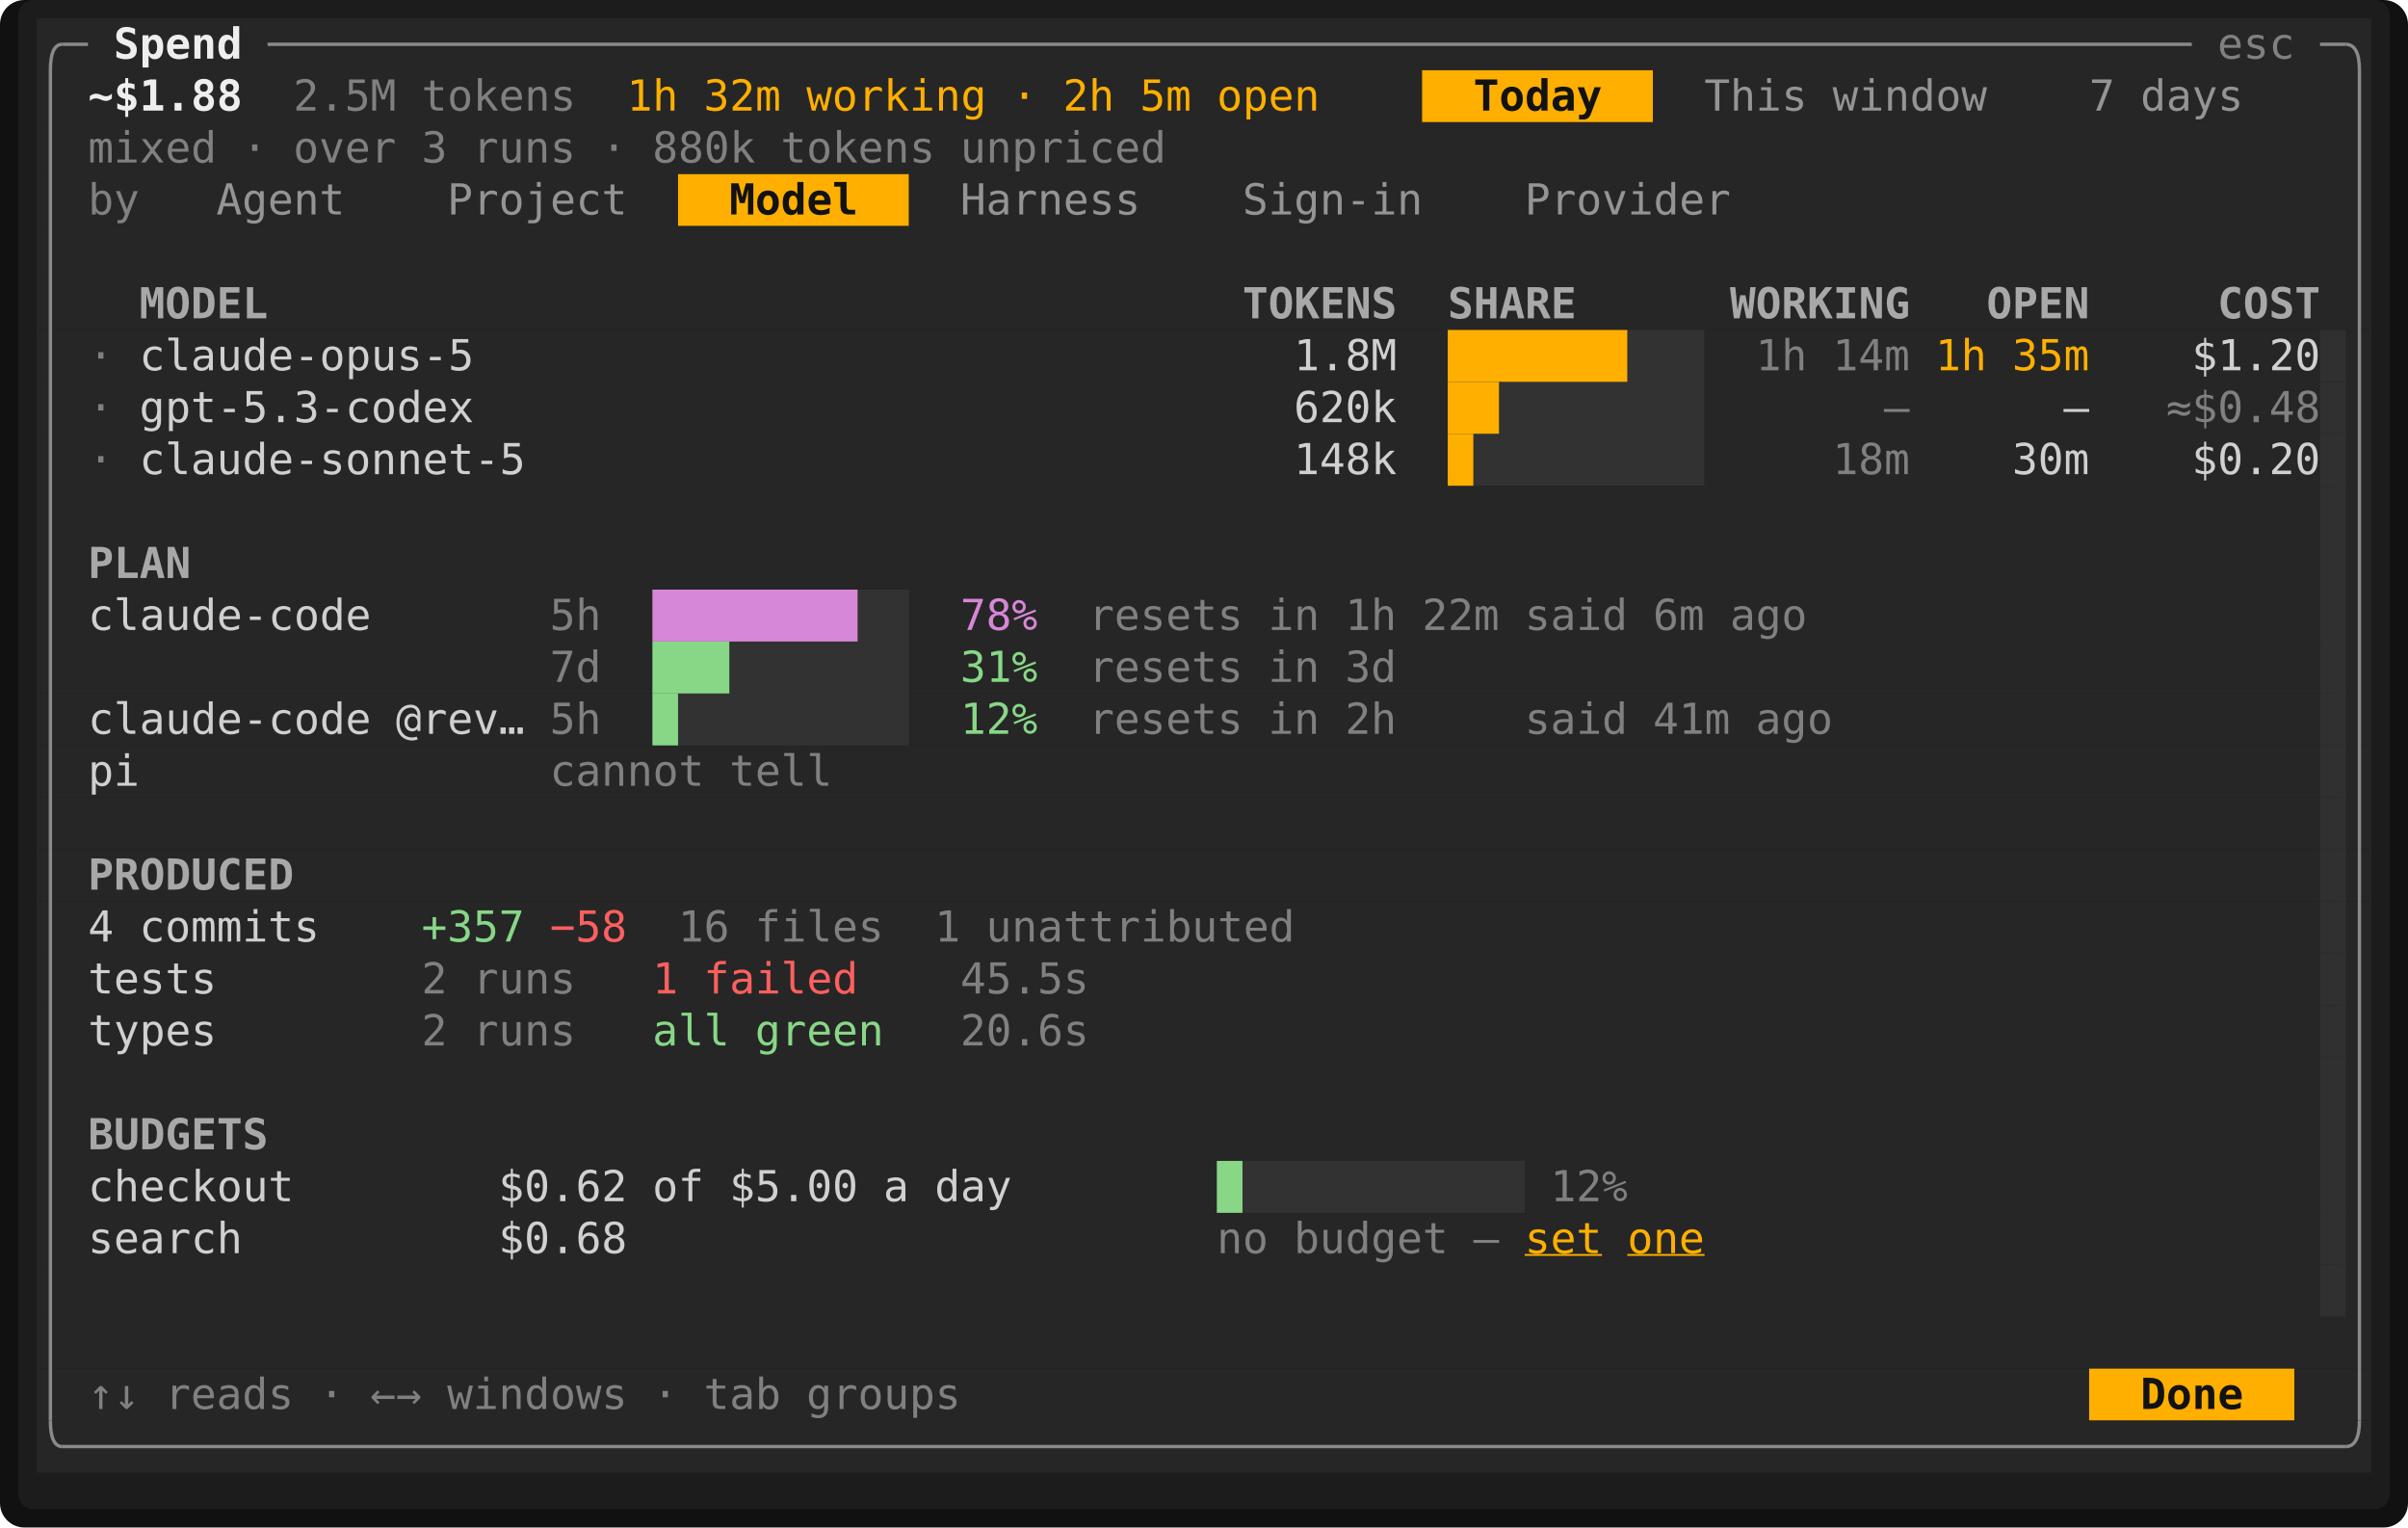
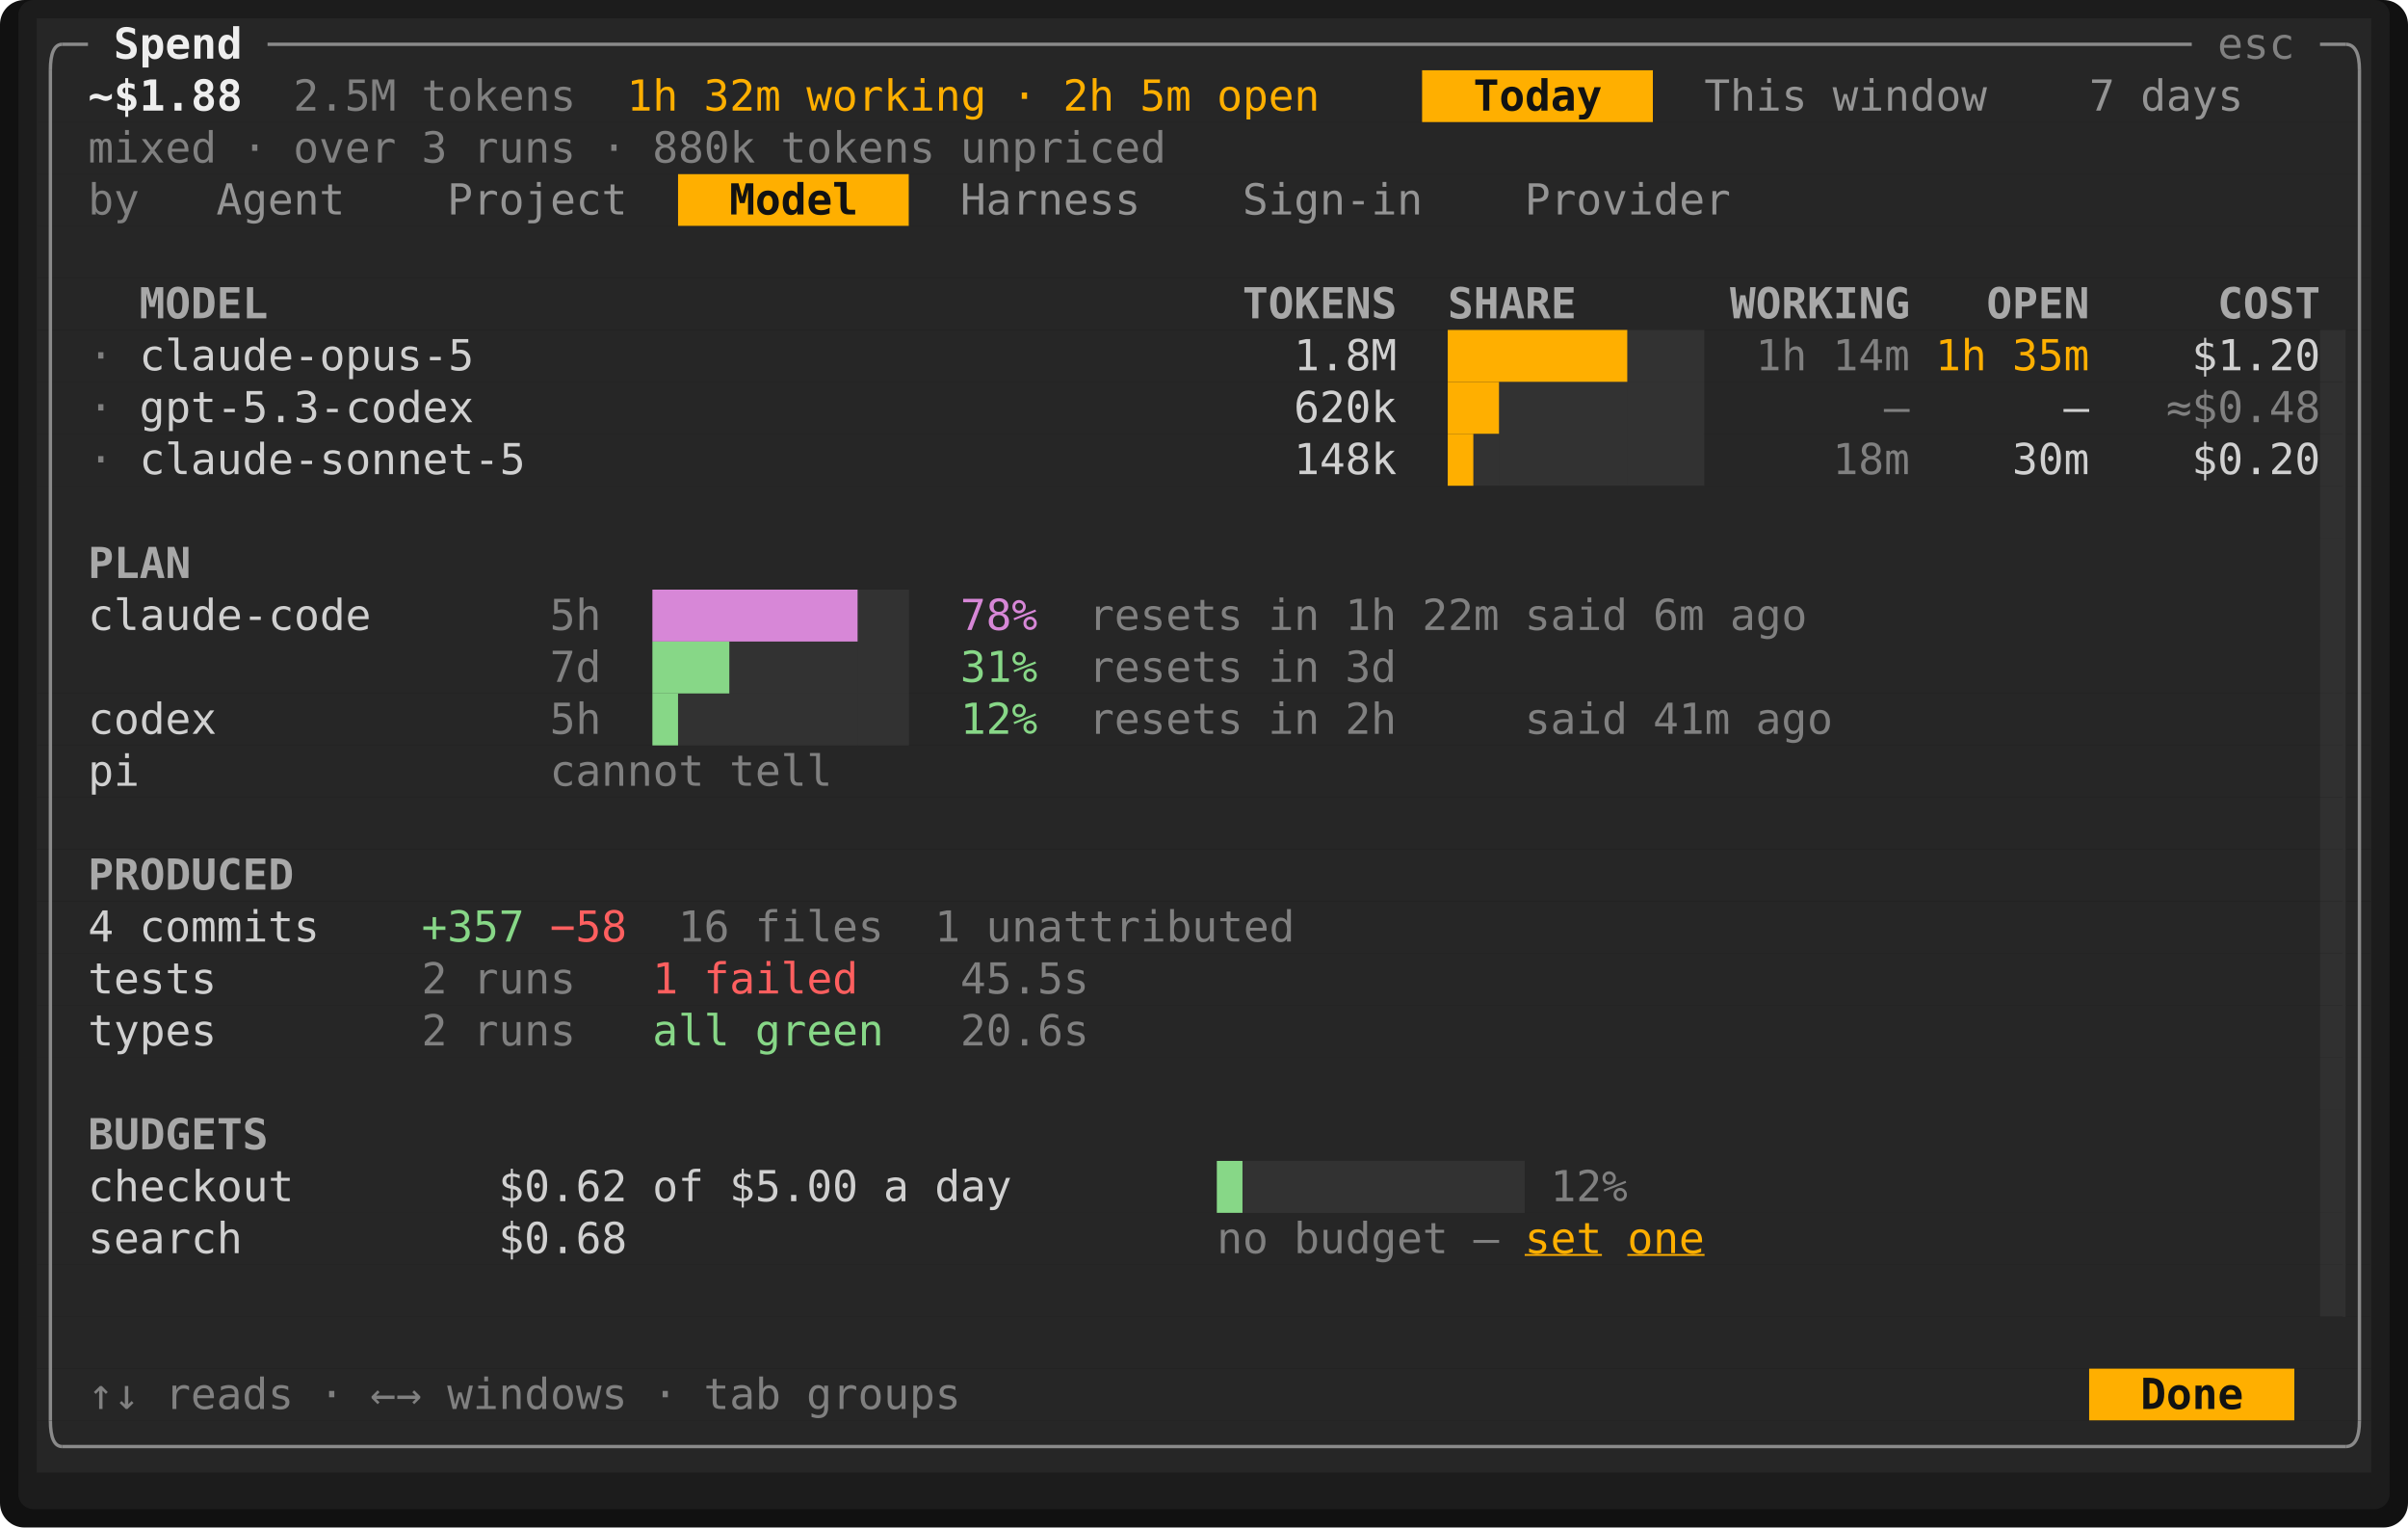
<svg xmlns="http://www.w3.org/2000/svg" viewBox="0 0 788.4 500" width="788.4" height="500" font-family="ui-monospace,SFMono-Regular,Menlo,Consolas,'DejaVu Sans Mono','Liberation Mono',monospace" font-size="14" role="img" aria-label="Tade">
  <rect width="788.4" height="500" rx="8" fill="#111111" />
  <rect x="6" y="0" width="776.4" height="494" rx="5" fill="#1c1c1c" />
  <rect x="12" y="6" width="764.4" height="17" fill="#262626" />
  <rect x="12" y="23" width="453.6" height="17" fill="#262626" />
  <rect x="465.6" y="23" width="75.6" height="17" fill="#ffaf00" />
  <rect x="541.2" y="23" width="235.2" height="17" fill="#262626" />
  <rect x="12" y="40" width="764.4" height="17" fill="#262626" />
  <rect x="12" y="57" width="210" height="17" fill="#262626" />
  <rect x="222" y="57" width="75.6" height="17" fill="#ffaf00" />
  <rect x="297.6" y="57" width="478.8" height="17" fill="#262626" />
  <rect x="12" y="74" width="764.4" height="17" fill="#262626" />
  <rect x="12" y="91" width="764.4" height="17" fill="#262626" />
  <rect x="12" y="108" width="747.6" height="17" fill="#262626" />
  <rect x="759.6" y="108" width="8.4" height="17" fill="#303030" />
  <rect x="768" y="108" width="8.4" height="17" fill="#262626" />
  <rect x="12" y="125" width="747.6" height="17" fill="#262626" />
  <rect x="759.6" y="125" width="8.4" height="17" fill="#303030" />
  <rect x="768" y="125" width="8.4" height="17" fill="#262626" />
  <rect x="12" y="142" width="747.6" height="17" fill="#262626" />
  <rect x="759.6" y="142" width="8.4" height="17" fill="#303030" />
  <rect x="768" y="142" width="8.4" height="17" fill="#262626" />
  <rect x="12" y="159" width="747.6" height="17" fill="#262626" />
  <rect x="759.6" y="159" width="8.4" height="17" fill="#303030" />
  <rect x="768" y="159" width="8.4" height="17" fill="#262626" />
  <rect x="12" y="176" width="747.6" height="17" fill="#262626" />
  <rect x="759.6" y="176" width="8.4" height="17" fill="#303030" />
  <rect x="768" y="176" width="8.4" height="17" fill="#262626" />
  <rect x="12" y="193" width="747.6" height="17" fill="#262626" />
  <rect x="759.6" y="193" width="8.4" height="17" fill="#303030" />
  <rect x="768" y="193" width="8.4" height="17" fill="#262626" />
  <rect x="12" y="210" width="747.6" height="17" fill="#262626" />
  <rect x="759.6" y="210" width="8.4" height="17" fill="#303030" />
  <rect x="768" y="210" width="8.4" height="17" fill="#262626" />
  <rect x="12" y="227" width="747.6" height="17" fill="#262626" />
  <rect x="759.6" y="227" width="8.4" height="17" fill="#303030" />
  <rect x="768" y="227" width="8.4" height="17" fill="#262626" />
  <rect x="12" y="244" width="747.6" height="17" fill="#262626" />
  <rect x="759.6" y="244" width="8.4" height="17" fill="#303030" />
  <rect x="768" y="244" width="8.4" height="17" fill="#262626" />
  <rect x="12" y="261" width="747.6" height="17" fill="#262626" />
  <rect x="759.6" y="261" width="8.4" height="17" fill="#303030" />
  <rect x="768" y="261" width="8.4" height="17" fill="#262626" />
  <rect x="12" y="278" width="747.6" height="17" fill="#262626" />
  <rect x="759.6" y="278" width="8.4" height="17" fill="#303030" />
  <rect x="768" y="278" width="8.4" height="17" fill="#262626" />
  <rect x="12" y="295" width="747.6" height="17" fill="#262626" />
  <rect x="759.6" y="295" width="8.4" height="17" fill="#303030" />
  <rect x="768" y="295" width="8.4" height="17" fill="#262626" />
  <rect x="12" y="312" width="747.6" height="17" fill="#262626" />
  <rect x="759.6" y="312" width="8.4" height="17" fill="#303030" />
  <rect x="768" y="312" width="8.4" height="17" fill="#262626" />
  <rect x="12" y="329" width="747.6" height="17" fill="#262626" />
  <rect x="759.6" y="329" width="8.4" height="17" fill="#303030" />
  <rect x="768" y="329" width="8.4" height="17" fill="#262626" />
  <rect x="12" y="346" width="747.6" height="17" fill="#262626" />
  <rect x="759.6" y="346" width="8.4" height="17" fill="#303030" />
  <rect x="768" y="346" width="8.4" height="17" fill="#262626" />
  <rect x="12" y="363" width="747.6" height="17" fill="#262626" />
  <rect x="759.6" y="363" width="8.4" height="17" fill="#303030" />
  <rect x="768" y="363" width="8.4" height="17" fill="#262626" />
  <rect x="12" y="380" width="747.6" height="17" fill="#262626" />
  <rect x="759.6" y="380" width="8.4" height="17" fill="#303030" />
  <rect x="768" y="380" width="8.4" height="17" fill="#262626" />
  <rect x="12" y="397" width="747.6" height="17" fill="#262626" />
  <rect x="759.6" y="397" width="8.4" height="17" fill="#303030" />
  <rect x="768" y="397" width="8.4" height="17" fill="#262626" />
  <rect x="12" y="414" width="747.6" height="17" fill="#262626" />
  <rect x="759.6" y="414" width="8.4" height="17" fill="#303030" />
  <rect x="768" y="414" width="8.4" height="17" fill="#262626" />
  <rect x="12" y="431" width="764.4" height="17" fill="#262626" />
  <rect x="12" y="448" width="672" height="17" fill="#262626" />
  <rect x="684" y="448" width="67.2" height="17" fill="#ffaf00" />
  <rect x="751.2" y="448" width="25.2" height="17" fill="#262626" />
  <rect x="12" y="465" width="764.4" height="17" fill="#262626" />
  <rect x="474" y="108" width="58.8" height="17" fill="#ffaf00" />
  <rect x="532.8" y="108" width="25.2" height="51" fill="#585858" opacity="0.25" />
  <rect x="766.95" y="108" width="1.05" height="323" fill="#303030" />
  <rect x="474" y="125" width="16.8" height="17" fill="#ffaf00" />
  <rect x="490.8" y="125" width="42" height="34" fill="#585858" opacity="0.25" />
  <rect x="474" y="142" width="8.4" height="17" fill="#ffaf00" />
  <rect x="482.4" y="142" width="8.4" height="17" fill="#585858" opacity="0.25" />
  <rect x="213.6" y="193" width="67.2" height="17" fill="#d787d7" />
  <rect x="280.8" y="193" width="16.8" height="51" fill="#585858" opacity="0.25" />
  <rect x="213.6" y="210" width="25.2" height="17" fill="#87d787" />
  <rect x="238.8" y="210" width="42" height="34" fill="#585858" opacity="0.25" />
  <rect x="213.6" y="227" width="8.4" height="17" fill="#87d787" />
  <rect x="222" y="227" width="16.8" height="17" fill="#585858" opacity="0.25" />
  <rect x="398.4" y="380" width="8.4" height="17" fill="#87d787" />
  <rect x="406.8" y="380" width="92.4" height="17" fill="#585858" opacity="0.25" />
  <path d="M16.5 23Q16.5 14.5 20.4 14.5" fill="none" stroke="#8a8a8a" stroke-width="1.1" />
  <line x1="20.4" y1="14.5" x2="28.8" y2="14.5" stroke="#8a8a8a" stroke-width="1.1" />
  <line x1="87.6" y1="14.5" x2="717.6" y2="14.5" stroke="#8a8a8a" stroke-width="1.1" />
  <line x1="759.6" y1="14.5" x2="768" y2="14.5" stroke="#8a8a8a" stroke-width="1.1" />
  <path d="M772.5 23Q772.5 14.5 768 14.5" fill="none" stroke="#8a8a8a" stroke-width="1.1" />
  <line x1="16.5" y1="23" x2="16.5" y2="465" stroke="#8a8a8a" stroke-width="1.1" />
  <line x1="772.5" y1="23" x2="772.5" y2="465" stroke="#8a8a8a" stroke-width="1.1" />
  <path d="M16.5 465Q16.5 473.5 20.4 473.5" fill="none" stroke="#8a8a8a" stroke-width="1.1" />
  <line x1="20.4" y1="473.5" x2="768" y2="473.5" stroke="#8a8a8a" stroke-width="1.1" />
  <path d="M772.5 465Q772.5 473.5 768 473.5" fill="none" stroke="#8a8a8a" stroke-width="1.1" />
  <text x="37.2" y="19.2" textLength="42" lengthAdjust="spacingAndGlyphs" fill="#eeeeee" font-weight="700">Spend</text>
  <text x="726" y="19.2" textLength="25.2" lengthAdjust="spacingAndGlyphs" fill="#808080">esc</text>
  <text x="28.8" y="36.2" textLength="50.4" lengthAdjust="spacingAndGlyphs" fill="#eeeeee" font-weight="700">~$1.88</text>
  <text x="96" y="36.2" textLength="33.6" lengthAdjust="spacingAndGlyphs" fill="#808080">2.5M</text>
  <text x="138" y="36.2" textLength="50.4" lengthAdjust="spacingAndGlyphs" fill="#808080">tokens</text>
  <text x="205.2" y="36.2" textLength="16.8" lengthAdjust="spacingAndGlyphs" fill="#ffaf00">1h</text>
  <text x="230.4" y="36.2" textLength="25.2" lengthAdjust="spacingAndGlyphs" fill="#ffaf00">32m</text>
  <text x="264" y="36.2" textLength="58.8" lengthAdjust="spacingAndGlyphs" fill="#ffaf00">working</text>
  <text x="331.2" y="36.2" textLength="8.4" lengthAdjust="spacingAndGlyphs" fill="#ffaf00">·</text>
  <text x="348" y="36.2" textLength="16.8" lengthAdjust="spacingAndGlyphs" fill="#ffaf00">2h</text>
  <text x="373.2" y="36.2" textLength="16.8" lengthAdjust="spacingAndGlyphs" fill="#ffaf00">5m</text>
  <text x="398.4" y="36.2" textLength="33.6" lengthAdjust="spacingAndGlyphs" fill="#ffaf00">open</text>
  <text x="482.4" y="36.2" textLength="42" lengthAdjust="spacingAndGlyphs" fill="#121212" font-weight="700">Today</text>
  <text x="558" y="36.2" textLength="33.6" lengthAdjust="spacingAndGlyphs" fill="#949494">This</text>
  <text x="600" y="36.2" textLength="50.4" lengthAdjust="spacingAndGlyphs" fill="#949494">window</text>
  <text x="684" y="36.2" textLength="8.4" lengthAdjust="spacingAndGlyphs" fill="#949494">7</text>
  <text x="700.8" y="36.2" textLength="33.6" lengthAdjust="spacingAndGlyphs" fill="#949494">days</text>
  <text x="28.8" y="53.2" textLength="42" lengthAdjust="spacingAndGlyphs" fill="#808080">mixed</text>
  <text x="79.2" y="53.2" textLength="8.4" lengthAdjust="spacingAndGlyphs" fill="#808080">·</text>
  <text x="96" y="53.2" textLength="33.6" lengthAdjust="spacingAndGlyphs" fill="#808080">over</text>
  <text x="138" y="53.2" textLength="8.4" lengthAdjust="spacingAndGlyphs" fill="#808080">3</text>
  <text x="154.8" y="53.2" textLength="33.6" lengthAdjust="spacingAndGlyphs" fill="#808080">runs</text>
  <text x="196.8" y="53.2" textLength="8.4" lengthAdjust="spacingAndGlyphs" fill="#808080">·</text>
  <text x="213.6" y="53.2" textLength="33.6" lengthAdjust="spacingAndGlyphs" fill="#808080">880k</text>
  <text x="255.6" y="53.2" textLength="50.4" lengthAdjust="spacingAndGlyphs" fill="#808080">tokens</text>
  <text x="314.4" y="53.2" textLength="67.2" lengthAdjust="spacingAndGlyphs" fill="#808080">unpriced</text>
  <text x="28.8" y="70.2" textLength="16.8" lengthAdjust="spacingAndGlyphs" fill="#808080">by</text>
  <text x="70.8" y="70.2" textLength="42" lengthAdjust="spacingAndGlyphs" fill="#949494">Agent</text>
  <text x="146.4" y="70.2" textLength="58.8" lengthAdjust="spacingAndGlyphs" fill="#949494">Project</text>
  <text x="238.8" y="70.2" textLength="42" lengthAdjust="spacingAndGlyphs" fill="#121212" font-weight="700">Model</text>
  <text x="314.4" y="70.2" textLength="58.8" lengthAdjust="spacingAndGlyphs" fill="#949494">Harness</text>
  <text x="406.8" y="70.2" textLength="58.8" lengthAdjust="spacingAndGlyphs" fill="#949494">Sign-in</text>
  <text x="499.2" y="70.2" textLength="67.2" lengthAdjust="spacingAndGlyphs" fill="#949494">Provider</text>
  <text x="45.6" y="104.2" textLength="42" lengthAdjust="spacingAndGlyphs" fill="#a8a8a8" font-weight="700">MODEL</text>
  <text x="406.8" y="104.2" textLength="50.4" lengthAdjust="spacingAndGlyphs" fill="#a8a8a8" font-weight="700">TOKENS</text>
  <text x="474" y="104.2" textLength="42" lengthAdjust="spacingAndGlyphs" fill="#a8a8a8" font-weight="700">SHARE</text>
  <text x="566.4" y="104.2" textLength="58.8" lengthAdjust="spacingAndGlyphs" fill="#a8a8a8" font-weight="700">WORKING</text>
  <text x="650.4" y="104.2" textLength="33.6" lengthAdjust="spacingAndGlyphs" fill="#a8a8a8" font-weight="700">OPEN</text>
  <text x="726" y="104.2" textLength="33.6" lengthAdjust="spacingAndGlyphs" fill="#a8a8a8" font-weight="700">COST</text>
  <text x="28.8" y="121.2" textLength="8.4" lengthAdjust="spacingAndGlyphs" fill="#808080">·</text>
  <text x="45.6" y="121.2" textLength="109.2" lengthAdjust="spacingAndGlyphs" fill="#d0d0d0">claude-opus-5</text>
  <text x="423.6" y="121.2" textLength="33.6" lengthAdjust="spacingAndGlyphs" fill="#d0d0d0">1.8M</text>
  <text x="574.8" y="121.2" textLength="16.8" lengthAdjust="spacingAndGlyphs" fill="#808080">1h</text>
  <text x="600" y="121.2" textLength="25.2" lengthAdjust="spacingAndGlyphs" fill="#808080">14m</text>
  <text x="633.6" y="121.2" textLength="16.8" lengthAdjust="spacingAndGlyphs" fill="#ffaf00">1h</text>
  <text x="658.8" y="121.2" textLength="25.2" lengthAdjust="spacingAndGlyphs" fill="#ffaf00">35m</text>
  <text x="717.6" y="121.2" textLength="42" lengthAdjust="spacingAndGlyphs" fill="#d0d0d0">$1.20</text>
  <text x="28.8" y="138.2" textLength="8.4" lengthAdjust="spacingAndGlyphs" fill="#808080">·</text>
  <text x="45.6" y="138.2" textLength="109.2" lengthAdjust="spacingAndGlyphs" fill="#d0d0d0">gpt-5.3-codex</text>
  <text x="423.6" y="138.2" textLength="33.6" lengthAdjust="spacingAndGlyphs" fill="#d0d0d0">620k</text>
  <text x="616.8" y="138.2" textLength="8.4" lengthAdjust="spacingAndGlyphs" fill="#808080">—</text>
  <text x="675.6" y="138.2" textLength="8.4" lengthAdjust="spacingAndGlyphs" fill="#d0d0d0">—</text>
  <text x="709.2" y="138.2" textLength="50.4" lengthAdjust="spacingAndGlyphs" fill="#808080">≈$0.48</text>
  <text x="28.8" y="155.2" textLength="8.4" lengthAdjust="spacingAndGlyphs" fill="#808080">·</text>
  <text x="45.6" y="155.2" textLength="126" lengthAdjust="spacingAndGlyphs" fill="#d0d0d0">claude-sonnet-5</text>
  <text x="423.6" y="155.2" textLength="33.6" lengthAdjust="spacingAndGlyphs" fill="#d0d0d0">148k</text>
  <text x="600" y="155.2" textLength="25.2" lengthAdjust="spacingAndGlyphs" fill="#808080">18m</text>
  <text x="658.8" y="155.2" textLength="25.2" lengthAdjust="spacingAndGlyphs" fill="#d0d0d0">30m</text>
  <text x="717.6" y="155.2" textLength="42" lengthAdjust="spacingAndGlyphs" fill="#d0d0d0">$0.20</text>
  <text x="28.8" y="189.2" textLength="33.6" lengthAdjust="spacingAndGlyphs" fill="#a8a8a8" font-weight="700">PLAN</text>
  <text x="28.8" y="206.2" textLength="92.4" lengthAdjust="spacingAndGlyphs" fill="#d0d0d0">claude-code</text>
  <text x="180" y="206.2" textLength="16.8" lengthAdjust="spacingAndGlyphs" fill="#808080">5h</text>
  <text x="314.4" y="206.2" textLength="25.2" lengthAdjust="spacingAndGlyphs" fill="#d787d7">78%</text>
  <text x="356.4" y="206.2" textLength="50.4" lengthAdjust="spacingAndGlyphs" fill="#808080">resets</text>
  <text x="415.2" y="206.2" textLength="16.8" lengthAdjust="spacingAndGlyphs" fill="#808080">in</text>
  <text x="440.4" y="206.2" textLength="16.8" lengthAdjust="spacingAndGlyphs" fill="#808080">1h</text>
  <text x="465.6" y="206.2" textLength="25.2" lengthAdjust="spacingAndGlyphs" fill="#808080">22m</text>
  <text x="499.2" y="206.2" textLength="33.6" lengthAdjust="spacingAndGlyphs" fill="#808080">said</text>
  <text x="541.2" y="206.2" textLength="16.8" lengthAdjust="spacingAndGlyphs" fill="#808080">6m</text>
  <text x="566.4" y="206.2" textLength="25.2" lengthAdjust="spacingAndGlyphs" fill="#808080">ago</text>
  <text x="180" y="223.2" textLength="16.8" lengthAdjust="spacingAndGlyphs" fill="#808080">7d</text>
  <text x="314.4" y="223.2" textLength="25.2" lengthAdjust="spacingAndGlyphs" fill="#87d787">31%</text>
  <text x="356.4" y="223.2" textLength="50.4" lengthAdjust="spacingAndGlyphs" fill="#808080">resets</text>
  <text x="415.2" y="223.2" textLength="16.8" lengthAdjust="spacingAndGlyphs" fill="#808080">in</text>
  <text x="440.4" y="223.2" textLength="16.8" lengthAdjust="spacingAndGlyphs" fill="#808080">3d</text>
-   <text x="28.8" y="240.2" textLength="92.4" lengthAdjust="spacingAndGlyphs" fill="#d0d0d0">claude-code</text>
-   <text x="129.6" y="240.2" textLength="42" lengthAdjust="spacingAndGlyphs" fill="#d0d0d0">@rev…</text>
+   <text x="28.8" y="240.2" textLength="42" lengthAdjust="spacingAndGlyphs" fill="#d0d0d0">codex</text>
  <text x="180" y="240.2" textLength="16.8" lengthAdjust="spacingAndGlyphs" fill="#808080">5h</text>
  <text x="314.4" y="240.2" textLength="25.2" lengthAdjust="spacingAndGlyphs" fill="#87d787">12%</text>
  <text x="356.4" y="240.2" textLength="50.4" lengthAdjust="spacingAndGlyphs" fill="#808080">resets</text>
  <text x="415.2" y="240.2" textLength="16.8" lengthAdjust="spacingAndGlyphs" fill="#808080">in</text>
  <text x="440.4" y="240.2" textLength="16.8" lengthAdjust="spacingAndGlyphs" fill="#808080">2h</text>
  <text x="499.2" y="240.2" textLength="33.6" lengthAdjust="spacingAndGlyphs" fill="#808080">said</text>
  <text x="541.2" y="240.2" textLength="25.2" lengthAdjust="spacingAndGlyphs" fill="#808080">41m</text>
  <text x="574.8" y="240.2" textLength="25.2" lengthAdjust="spacingAndGlyphs" fill="#808080">ago</text>
  <text x="28.8" y="257.2" textLength="16.8" lengthAdjust="spacingAndGlyphs" fill="#d0d0d0">pi</text>
  <text x="180" y="257.2" textLength="50.4" lengthAdjust="spacingAndGlyphs" fill="#808080">cannot</text>
  <text x="238.8" y="257.2" textLength="33.6" lengthAdjust="spacingAndGlyphs" fill="#808080">tell</text>
  <text x="28.8" y="291.2" textLength="67.2" lengthAdjust="spacingAndGlyphs" fill="#a8a8a8" font-weight="700">PRODUCED</text>
  <text x="28.8" y="308.2" textLength="8.4" lengthAdjust="spacingAndGlyphs" fill="#d0d0d0">4</text>
  <text x="45.6" y="308.2" textLength="58.8" lengthAdjust="spacingAndGlyphs" fill="#d0d0d0">commits</text>
  <text x="138" y="308.2" textLength="33.6" lengthAdjust="spacingAndGlyphs" fill="#87d787">+357</text>
  <text x="180" y="308.2" textLength="25.2" lengthAdjust="spacingAndGlyphs" fill="#ff5f5f">−58</text>
  <text x="222" y="308.2" textLength="16.8" lengthAdjust="spacingAndGlyphs" fill="#808080">16</text>
  <text x="247.2" y="308.2" textLength="42" lengthAdjust="spacingAndGlyphs" fill="#808080">files</text>
  <text x="306" y="308.2" textLength="8.4" lengthAdjust="spacingAndGlyphs" fill="#808080">1</text>
  <text x="322.8" y="308.2" textLength="100.8" lengthAdjust="spacingAndGlyphs" fill="#808080">unattributed</text>
  <text x="28.8" y="325.2" textLength="42" lengthAdjust="spacingAndGlyphs" fill="#d0d0d0">tests</text>
  <text x="138" y="325.2" textLength="8.4" lengthAdjust="spacingAndGlyphs" fill="#808080">2</text>
  <text x="154.8" y="325.2" textLength="33.6" lengthAdjust="spacingAndGlyphs" fill="#808080">runs</text>
  <text x="213.6" y="325.2" textLength="8.4" lengthAdjust="spacingAndGlyphs" fill="#ff5f5f">1</text>
  <text x="230.4" y="325.2" textLength="50.4" lengthAdjust="spacingAndGlyphs" fill="#ff5f5f">failed</text>
  <text x="314.4" y="325.2" textLength="42" lengthAdjust="spacingAndGlyphs" fill="#808080">45.5s</text>
  <text x="28.8" y="342.2" textLength="42" lengthAdjust="spacingAndGlyphs" fill="#d0d0d0">types</text>
  <text x="138" y="342.2" textLength="8.4" lengthAdjust="spacingAndGlyphs" fill="#808080">2</text>
  <text x="154.8" y="342.2" textLength="33.6" lengthAdjust="spacingAndGlyphs" fill="#808080">runs</text>
  <text x="213.6" y="342.2" textLength="25.2" lengthAdjust="spacingAndGlyphs" fill="#87d787">all</text>
  <text x="247.2" y="342.2" textLength="42" lengthAdjust="spacingAndGlyphs" fill="#87d787">green</text>
  <text x="314.4" y="342.2" textLength="42" lengthAdjust="spacingAndGlyphs" fill="#808080">20.6s</text>
  <text x="28.8" y="376.2" textLength="58.8" lengthAdjust="spacingAndGlyphs" fill="#a8a8a8" font-weight="700">BUDGETS</text>
  <text x="28.8" y="393.2" textLength="67.2" lengthAdjust="spacingAndGlyphs" fill="#d0d0d0">checkout</text>
  <text x="163.2" y="393.2" textLength="42" lengthAdjust="spacingAndGlyphs" fill="#d0d0d0">$0.62</text>
  <text x="213.6" y="393.2" textLength="16.8" lengthAdjust="spacingAndGlyphs" fill="#d0d0d0">of</text>
  <text x="238.8" y="393.2" textLength="42" lengthAdjust="spacingAndGlyphs" fill="#d0d0d0">$5.00</text>
  <text x="289.2" y="393.2" textLength="8.4" lengthAdjust="spacingAndGlyphs" fill="#d0d0d0">a</text>
  <text x="306" y="393.2" textLength="25.2" lengthAdjust="spacingAndGlyphs" fill="#d0d0d0">day</text>
  <text x="507.6" y="393.2" textLength="25.2" lengthAdjust="spacingAndGlyphs" fill="#808080">12%</text>
  <text x="28.8" y="410.2" textLength="50.4" lengthAdjust="spacingAndGlyphs" fill="#d0d0d0">search</text>
  <text x="163.2" y="410.2" textLength="42" lengthAdjust="spacingAndGlyphs" fill="#d0d0d0">$0.68</text>
  <text x="398.4" y="410.2" textLength="16.8" lengthAdjust="spacingAndGlyphs" fill="#808080">no</text>
  <text x="423.6" y="410.2" textLength="50.4" lengthAdjust="spacingAndGlyphs" fill="#808080">budget</text>
  <text x="482.4" y="410.2" textLength="8.4" lengthAdjust="spacingAndGlyphs" fill="#808080">—</text>
  <text x="499.2" y="410.2" textLength="25.2" lengthAdjust="spacingAndGlyphs" fill="#ffaf00" text-decoration="underline">set</text>
  <text x="532.8" y="410.2" textLength="25.2" lengthAdjust="spacingAndGlyphs" fill="#ffaf00" text-decoration="underline">one</text>
  <text x="28.8" y="461.2" textLength="16.8" lengthAdjust="spacingAndGlyphs" fill="#808080">↑↓</text>
  <text x="54" y="461.2" textLength="42" lengthAdjust="spacingAndGlyphs" fill="#808080">reads</text>
  <text x="104.4" y="461.2" textLength="8.4" lengthAdjust="spacingAndGlyphs" fill="#808080">·</text>
  <text x="121.2" y="461.2" textLength="16.8" lengthAdjust="spacingAndGlyphs" fill="#808080">←→</text>
  <text x="146.4" y="461.2" textLength="58.8" lengthAdjust="spacingAndGlyphs" fill="#808080">windows</text>
  <text x="213.6" y="461.2" textLength="8.4" lengthAdjust="spacingAndGlyphs" fill="#808080">·</text>
  <text x="230.4" y="461.2" textLength="25.2" lengthAdjust="spacingAndGlyphs" fill="#808080">tab</text>
  <text x="264" y="461.2" textLength="50.4" lengthAdjust="spacingAndGlyphs" fill="#808080">groups</text>
  <text x="700.8" y="461.2" textLength="33.6" lengthAdjust="spacingAndGlyphs" fill="#121212" font-weight="700">Done</text>
</svg>
